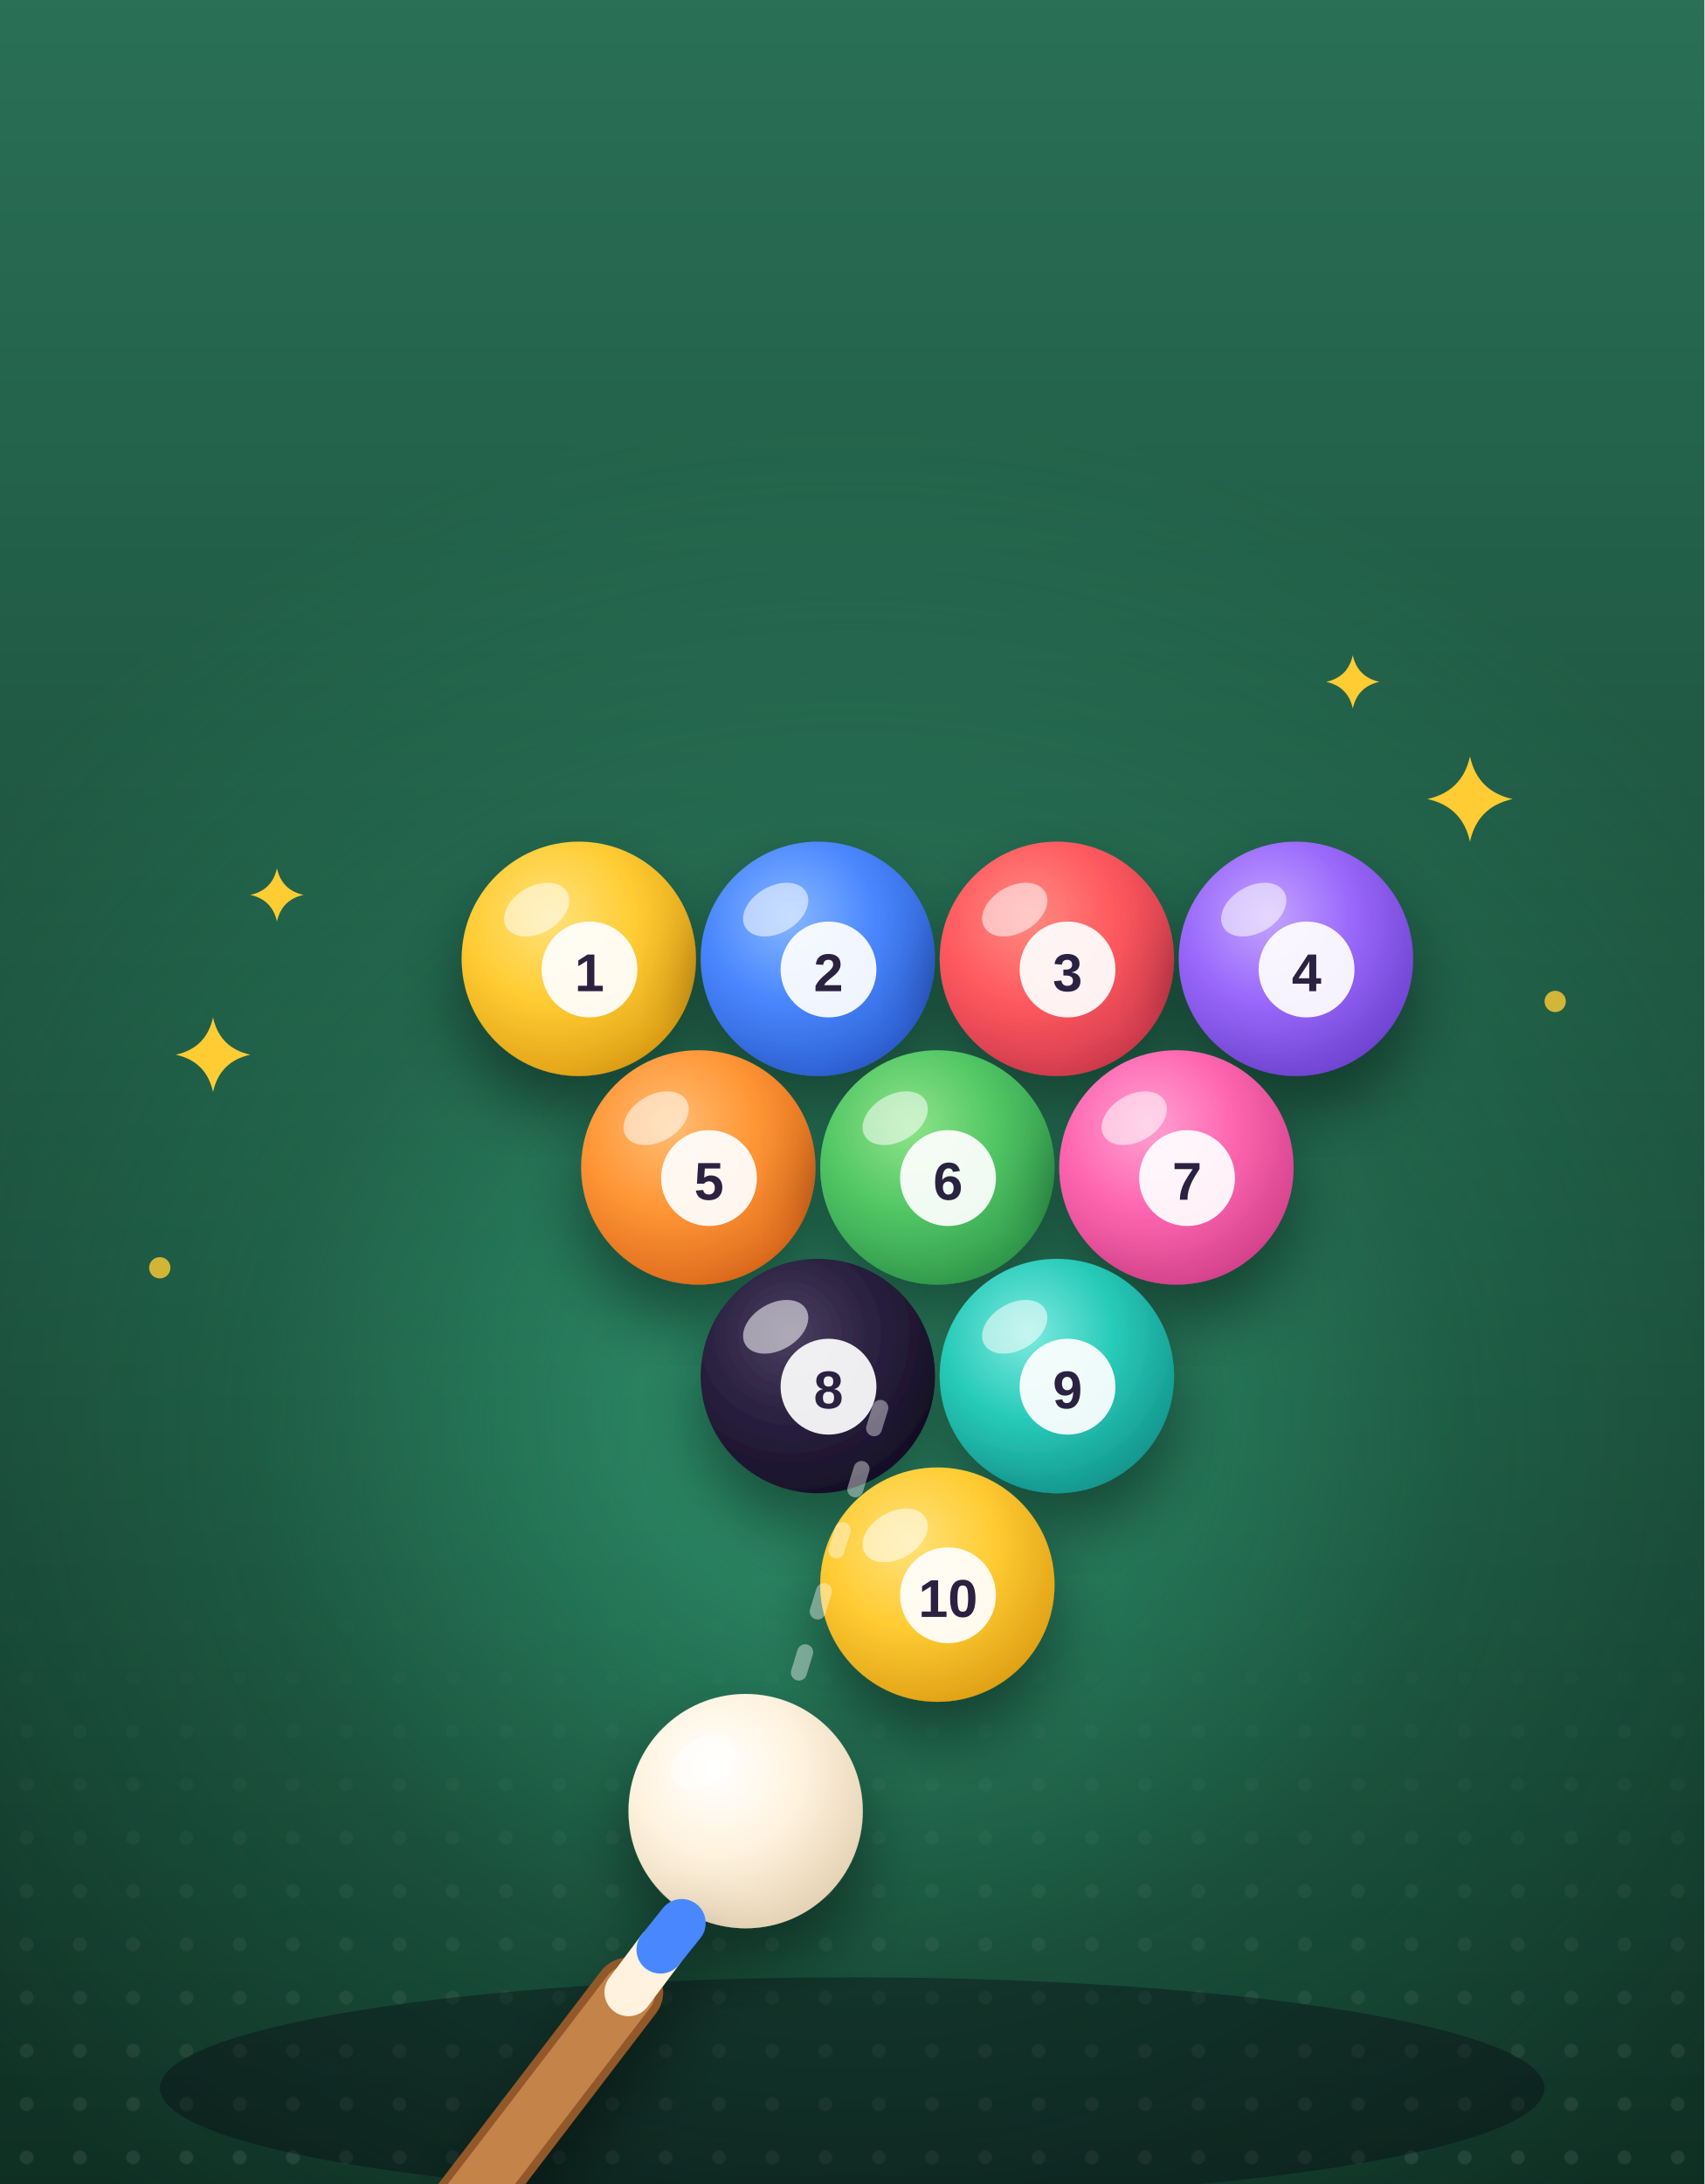
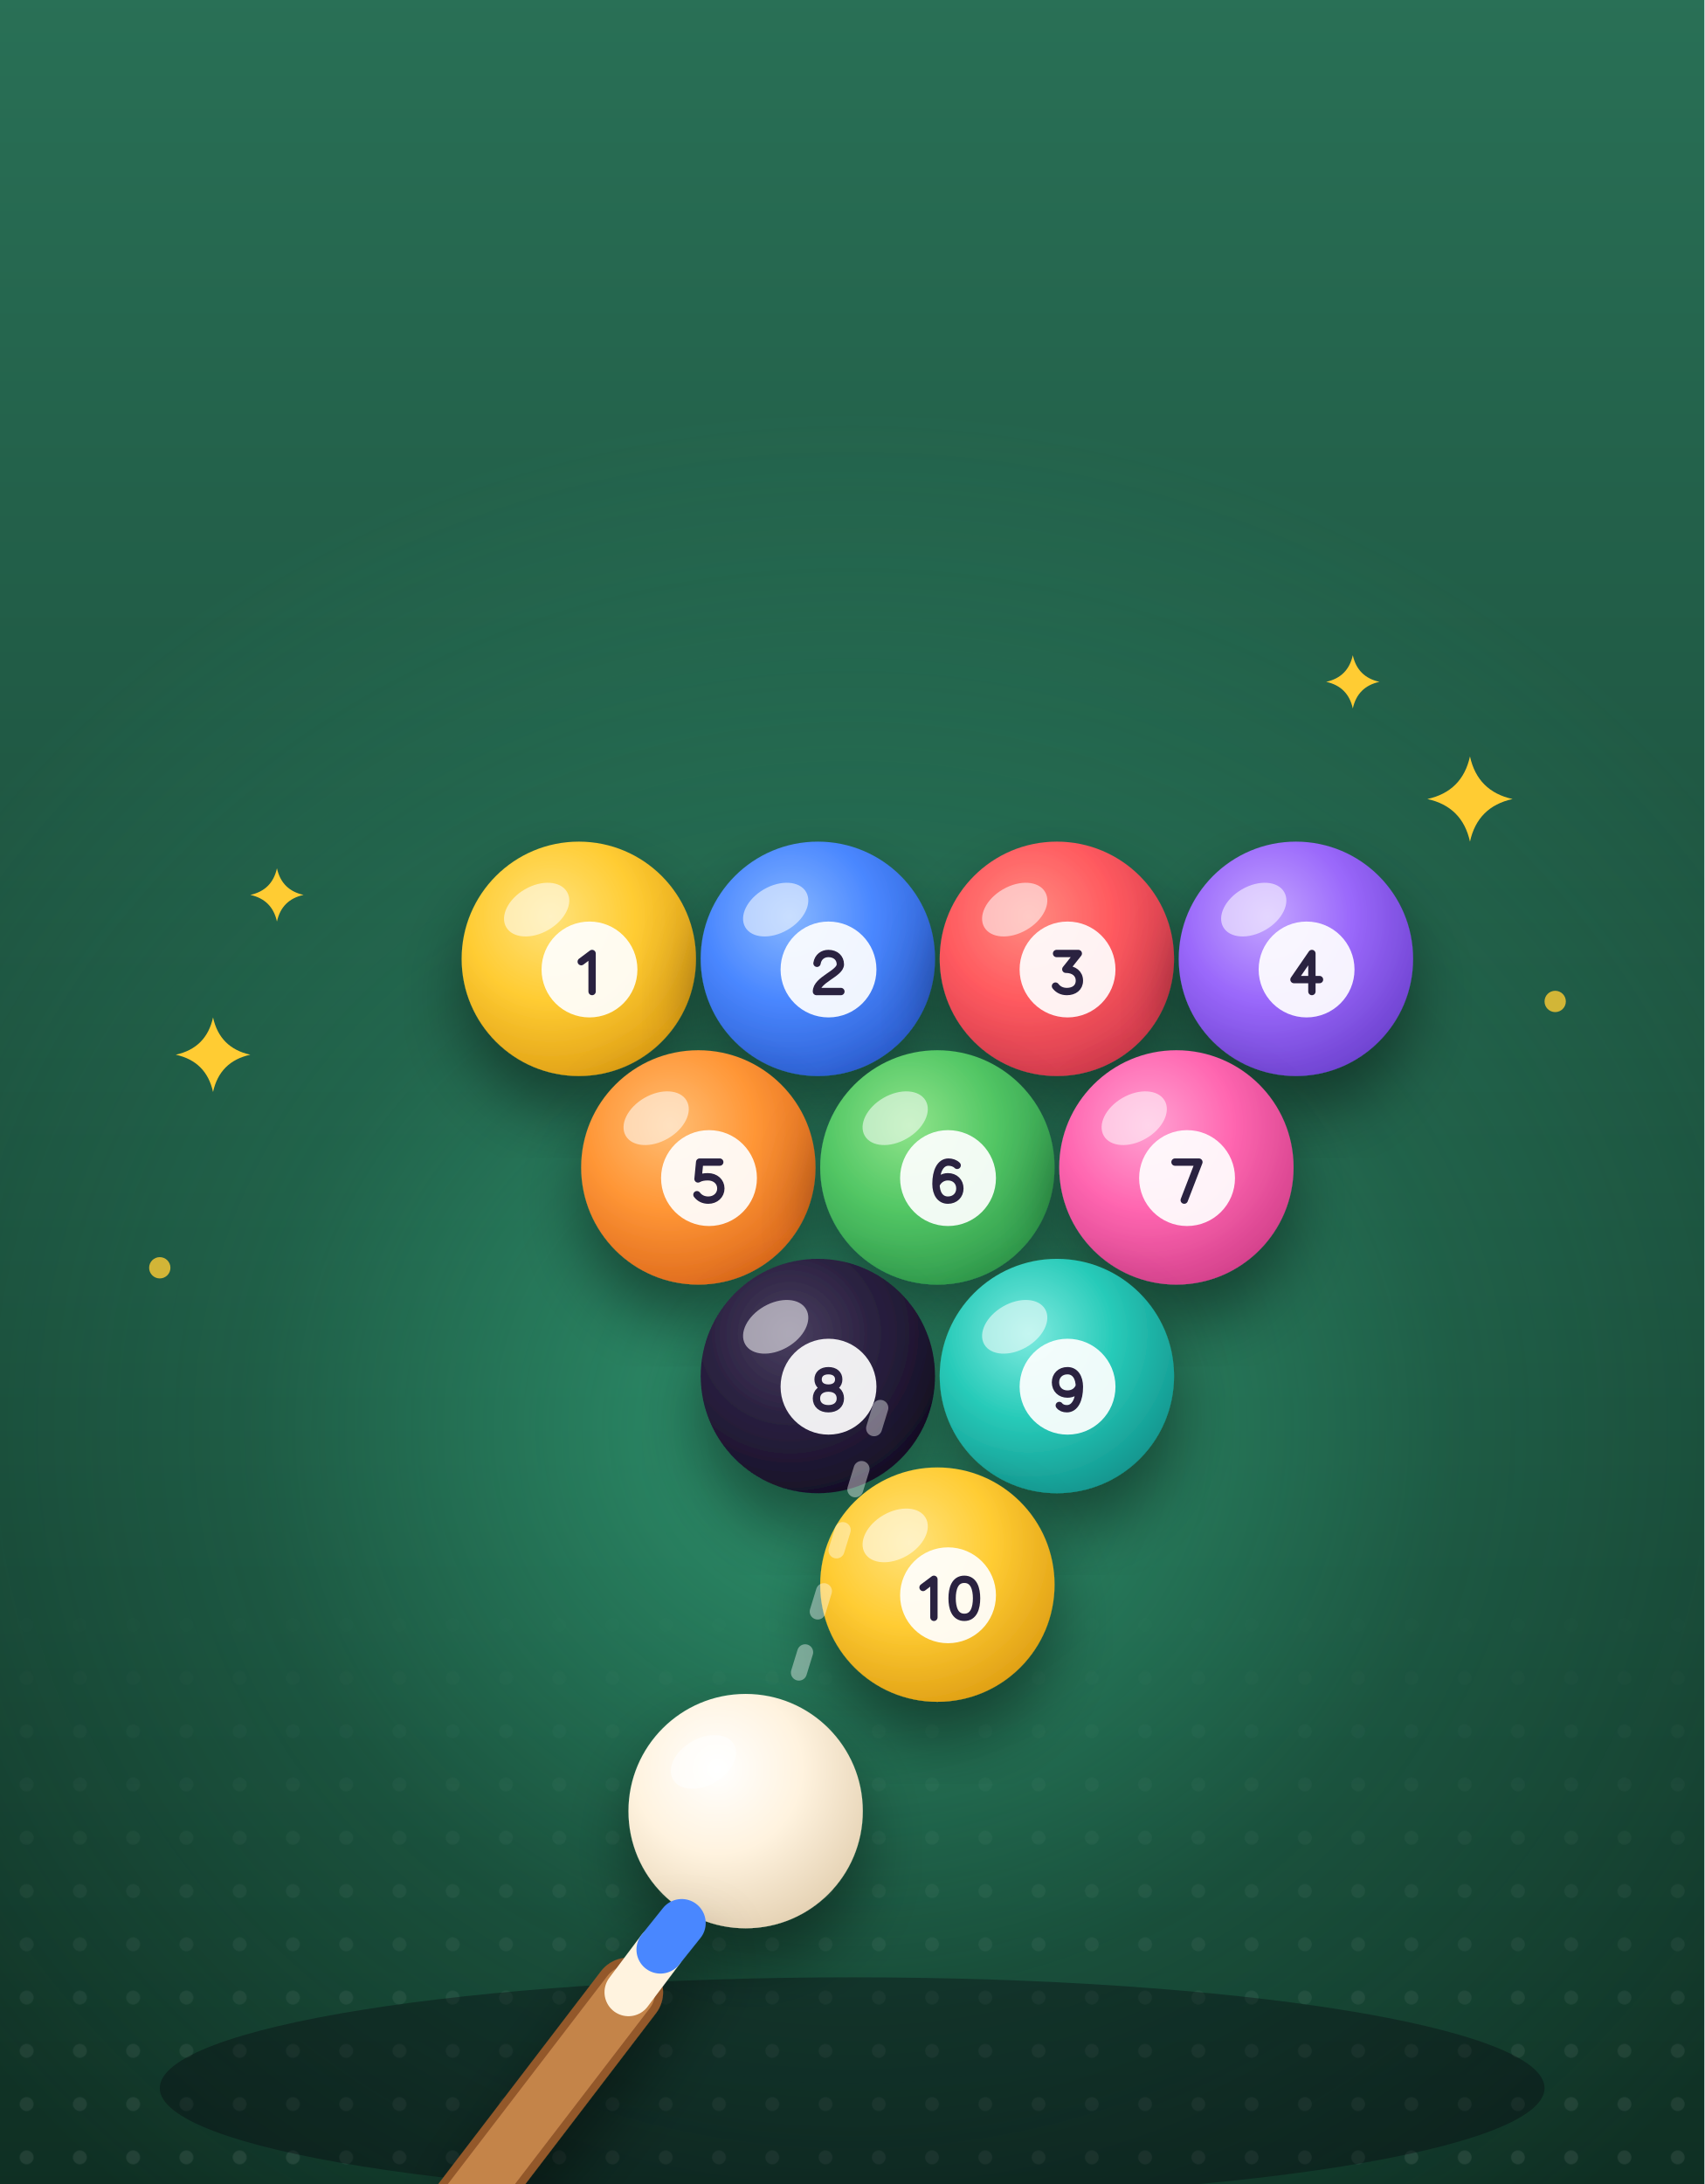
<svg xmlns="http://www.w3.org/2000/svg" viewBox="0 0 320 410" role="img" aria-labelledby="title desc">
  <defs>
    <linearGradient id="bg" x1="0" y1="0" x2="0" y2="1">
      <stop stop-color="#297056" />
      <stop offset="1" stop-color="#0f2f23" />
    </linearGradient>
    <radialGradient id="glow" cx="50%" cy="50%" r="50%">
      <stop stop-color="#44e4a9" stop-opacity=".5" />
      <stop offset=".55" stop-color="#44e4a9" stop-opacity=".14" />
      <stop offset="1" stop-color="#44e4a9" stop-opacity="0" />
    </radialGradient>
    <pattern id="dots" width="10" height="10" patternUnits="userSpaceOnUse">
      <circle cx="5" cy="5" r="1.3" fill="#fff" />
    </pattern>
    <linearGradient id="dotfade" x1="0" y1="0" x2="0" y2="1">
      <stop stop-color="#fff" stop-opacity="0" />
      <stop offset="1" stop-color="#fff" stop-opacity=".9" />
    </linearGradient>
    <mask id="floor">
      <rect x="0" y="300" width="320" height="110" fill="url(#dotfade)" />
    </mask>
    <filter id="drop" x="-25%" y="-25%" width="150%" height="160%">
      <feDropShadow dx="0" dy="7" stdDeviation="6" flood-color="#05030c" flood-opacity=".42" />
    </filter>
    <radialGradient id="sphere-yellow" cx="38%" cy="32%" r="72%">
      <stop stop-color="#ffe27a" />
      <stop offset=".5" stop-color="#ffcc33" />
      <stop offset="1" stop-color="#e0a015" />
    </radialGradient>
    <radialGradient id="sphere-blue" cx="38%" cy="32%" r="72%">
      <stop stop-color="#86b6ff" />
      <stop offset=".5" stop-color="#4a87ff" />
      <stop offset="1" stop-color="#2c5fd2" />
    </radialGradient>
    <radialGradient id="sphere-red" cx="38%" cy="32%" r="72%">
      <stop stop-color="#ff8a80" />
      <stop offset=".5" stop-color="#ff5a5f" />
      <stop offset="1" stop-color="#d23a4d" />
    </radialGradient>
    <radialGradient id="sphere-purple" cx="38%" cy="32%" r="72%">
      <stop stop-color="#c3a4ff" />
      <stop offset=".5" stop-color="#9a68fb" />
      <stop offset="1" stop-color="#6f43d1" />
    </radialGradient>
    <radialGradient id="sphere-orange" cx="38%" cy="32%" r="72%">
      <stop stop-color="#ffbd73" />
      <stop offset=".5" stop-color="#ff9636" />
      <stop offset="1" stop-color="#de6a1c" />
    </radialGradient>
    <radialGradient id="sphere-green" cx="38%" cy="32%" r="72%">
      <stop stop-color="#8fe48a" />
      <stop offset=".5" stop-color="#53c765" />
      <stop offset="1" stop-color="#2f9a4c" />
    </radialGradient>
    <radialGradient id="sphere-pink" cx="38%" cy="32%" r="72%">
      <stop stop-color="#ffa1d2" />
      <stop offset=".5" stop-color="#ff66b0" />
      <stop offset="1" stop-color="#d4418c" />
    </radialGradient>
    <radialGradient id="sphere-ink" cx="38%" cy="32%" r="72%">
      <stop stop-color="#4a3f60" />
      <stop offset=".5" stop-color="#2a2140" />
      <stop offset="1" stop-color="#160f26" />
    </radialGradient>
    <radialGradient id="sphere-teal" cx="38%" cy="32%" r="72%">
      <stop stop-color="#7deadf" />
      <stop offset=".5" stop-color="#28cbb9" />
      <stop offset="1" stop-color="#13968f" />
    </radialGradient>
    <radialGradient id="sphere-cream" cx="38%" cy="32%" r="72%">
      <stop stop-color="#ffffff" />
      <stop offset=".5" stop-color="#fff3df" />
      <stop offset="1" stop-color="#e5d2b4" />
    </radialGradient>
  </defs>
  <rect x="0" y="0" width="320" height="410" fill="url(#bg)" />
  <ellipse cx="160" cy="268" rx="210" ry="190" fill="url(#glow)" />
  <rect x="0" y="300" width="320" height="110" fill="url(#dots)" mask="url(#floor)" opacity="0.09" />
  <path d="M276 142Q277.44 148.56 284 150Q277.44 151.44 276 158Q274.56 151.44 268 150Q274.56 148.56 276 142Z" fill="#ffcc33" />
  <path d="M40 191Q41.26 196.74 47 198Q41.26 199.26 40 205Q38.74 199.26 33 198Q38.74 196.74 40 191Z" fill="#ffcc33" />
  <circle cx="292" cy="188" r="2" fill="#ffcc33" opacity="0.8" />
  <path d="M254 123Q254.9 127.1 259 128Q254.9 128.9 254 133Q253.1 128.9 249 128Q253.1 127.1 254 123Z" fill="#ffcc33" />
  <path d="M52 163Q52.9 167.1 57 168Q52.9 168.9 52 173Q51.1 168.9 47 168Q51.1 167.1 52 163Z" fill="#ffcc33" />
  <circle cx="30" cy="238" r="2" fill="#ffcc33" opacity="0.8" />
  <ellipse cx="160" cy="392" rx="130" ry="20.8" fill="#05030c" opacity="0.35" />
  <g filter="url(#drop)">
    <g>
      <circle cx="108.68" cy="180" r="22" fill="url(#sphere-yellow)" />
      <ellipse cx="100.76" cy="170.76" rx="6.6" ry="4.4" fill="#fff" opacity="0.55" transform="rotate(-30 100.76 170.76)" />
    </g>
    <circle cx="110.68" cy="182" r="9" fill="#fff" opacity="0.92" />
-     <text x="110.68" y="182.6" font-size="10" fill="#2a2140" text-anchor="middle" dominant-baseline="central" font-family="'Arial Rounded MT Bold','Nunito','Helvetica Neue',Arial,sans-serif" font-weight="800">1</text>
+     <g transform="translate(108.11 179) scale(0.51)" stroke="#2a2140" stroke-width="2.7" stroke-linecap="round" stroke-linejoin="round" fill="none">
+       <path d="M2 3 6 0v14" fill="none" />
+     </g>
  </g>
  <g filter="url(#drop)">
    <g>
      <circle cx="153.56" cy="180" r="22" fill="url(#sphere-blue)" />
      <ellipse cx="145.64" cy="170.76" rx="6.6" ry="4.4" fill="#fff" opacity="0.55" transform="rotate(-30 145.64 170.76)" />
    </g>
    <circle cx="155.56" cy="182" r="9" fill="#fff" opacity="0.92" />
-     <text x="155.56" y="182.6" font-size="10" fill="#2a2140" text-anchor="middle" dominant-baseline="central" font-family="'Arial Rounded MT Bold','Nunito','Helvetica Neue',Arial,sans-serif" font-weight="800">2</text>
+     <g transform="translate(152.99 179) scale(0.51)" stroke="#2a2140" stroke-width="2.7" stroke-linecap="round" stroke-linejoin="round" fill="none">
+       <path d="M.8 3.6C1.2 1.2 3 0 5 0c2.6 0 4.4 1.6 4.4 4C9.4 7.4.6 9.6.6 14h9" fill="none" />
+     </g>
  </g>
  <g filter="url(#drop)">
    <g>
      <circle cx="198.44" cy="180" r="22" fill="url(#sphere-red)" />
      <ellipse cx="190.52" cy="170.76" rx="6.6" ry="4.4" fill="#fff" opacity="0.55" transform="rotate(-30 190.52 170.76)" />
    </g>
    <circle cx="200.44" cy="182" r="9" fill="#fff" opacity="0.92" />
-     <text x="200.44" y="182.6" font-size="10" fill="#2a2140" text-anchor="middle" dominant-baseline="central" font-family="'Arial Rounded MT Bold','Nunito','Helvetica Neue',Arial,sans-serif" font-weight="800">3</text>
+     <g transform="translate(197.87 179) scale(0.51)" stroke="#2a2140" stroke-width="2.7" stroke-linecap="round" stroke-linejoin="round" fill="none">
+       <path d="M1 0h8L4.4 5.8c3 0 5 1.6 5 4.2S7.4 14 4.8 14C3 14 1.6 13.3.6 12" fill="none" />
+     </g>
  </g>
  <g filter="url(#drop)">
    <g>
      <circle cx="243.32" cy="180" r="22" fill="url(#sphere-purple)" />
      <ellipse cx="235.4" cy="170.76" rx="6.6" ry="4.4" fill="#fff" opacity="0.55" transform="rotate(-30 235.4 170.76)" />
    </g>
    <circle cx="245.32" cy="182" r="9" fill="#fff" opacity="0.92" />
-     <text x="245.32" y="182.6" font-size="10" fill="#2a2140" text-anchor="middle" dominant-baseline="central" font-family="'Arial Rounded MT Bold','Nunito','Helvetica Neue',Arial,sans-serif" font-weight="800">4</text>
+     <g transform="translate(242.75 179) scale(0.51)" stroke="#2a2140" stroke-width="2.7" stroke-linecap="round" stroke-linejoin="round" fill="none">
+       <path d="M7 14V0L.4 9.6h9.4" fill="none" />
+     </g>
  </g>
  <g filter="url(#drop)">
    <g>
      <circle cx="131.12" cy="219.16" r="22" fill="url(#sphere-orange)" />
      <ellipse cx="123.2" cy="209.92" rx="6.6" ry="4.4" fill="#fff" opacity="0.55" transform="rotate(-30 123.2 209.92)" />
    </g>
    <circle cx="133.12" cy="221.16" r="9" fill="#fff" opacity="0.92" />
-     <text x="133.12" y="221.76" font-size="10" fill="#2a2140" text-anchor="middle" dominant-baseline="central" font-family="'Arial Rounded MT Bold','Nunito','Helvetica Neue',Arial,sans-serif" font-weight="800">5</text>
+     <g transform="translate(130.55 218.16) scale(0.51)" stroke="#2a2140" stroke-width="2.7" stroke-linecap="round" stroke-linejoin="round" fill="none">
+       <path d="M9 0H1.6L1 6.2c1-.6 2.3-.8 3.6-.8 2.8 0 4.8 1.8 4.8 4.3S7.4 14 4.8 14C3 14 1.6 13.3.6 12" fill="none" />
+     </g>
  </g>
  <g filter="url(#drop)">
    <g>
      <circle cx="176" cy="219.16" r="22" fill="url(#sphere-green)" />
      <ellipse cx="168.08" cy="209.92" rx="6.6" ry="4.4" fill="#fff" opacity="0.55" transform="rotate(-30 168.08 209.92)" />
    </g>
    <circle cx="178" cy="221.16" r="9" fill="#fff" opacity="0.92" />
-     <text x="178" y="221.76" font-size="10" fill="#2a2140" text-anchor="middle" dominant-baseline="central" font-family="'Arial Rounded MT Bold','Nunito','Helvetica Neue',Arial,sans-serif" font-weight="800">6</text>
+     <g transform="translate(175.43 218.16) scale(0.51)" stroke="#2a2140" stroke-width="2.7" stroke-linecap="round" stroke-linejoin="round" fill="none">
+       <path d="M8.4 1.2C7.6.4 6.4 0 5.2 0 2.2 0 .6 3.4.6 8c0 3.6 1.6 6 4.4 6 2.6 0 4.4-1.8 4.4-4.3S7.6 5.4 5 5.4C3 5.4 1.4 6.6.7 8.2" fill="none" />
+     </g>
  </g>
  <g filter="url(#drop)">
    <g>
      <circle cx="220.88" cy="219.16" r="22" fill="url(#sphere-pink)" />
      <ellipse cx="212.96" cy="209.92" rx="6.6" ry="4.4" fill="#fff" opacity="0.55" transform="rotate(-30 212.96 209.92)" />
    </g>
    <circle cx="222.88" cy="221.16" r="9" fill="#fff" opacity="0.92" />
-     <text x="222.88" y="221.76" font-size="10" fill="#2a2140" text-anchor="middle" dominant-baseline="central" font-family="'Arial Rounded MT Bold','Nunito','Helvetica Neue',Arial,sans-serif" font-weight="800">7</text>
+     <g transform="translate(220.31 218.16) scale(0.51)" stroke="#2a2140" stroke-width="2.7" stroke-linecap="round" stroke-linejoin="round" fill="none">
+       <path d="M.6 0h8.8L4 14" fill="none" />
+     </g>
  </g>
  <g filter="url(#drop)">
    <g>
      <circle cx="153.56" cy="258.32" r="22" fill="url(#sphere-ink)" />
      <ellipse cx="145.64" cy="249.08" rx="6.6" ry="4.4" fill="#fff" opacity="0.55" transform="rotate(-30 145.64 249.08)" />
    </g>
    <circle cx="155.56" cy="260.32" r="9" fill="#fff" opacity="0.92" />
-     <text x="155.56" y="260.92" font-size="10" fill="#2a2140" text-anchor="middle" dominant-baseline="central" font-family="'Arial Rounded MT Bold','Nunito','Helvetica Neue',Arial,sans-serif" font-weight="800">8</text>
+     <g transform="translate(152.99 257.32) scale(0.51)" stroke="#2a2140" stroke-width="2.7" stroke-linecap="round" stroke-linejoin="round" fill="none">
+       <path d="M5 6.4C2.6 6.4 1.2 5.1 1.2 3.2S2.6 0 5 0s3.8 1.3 3.8 3.2S7.4 6.4 5 6.4Zm0 0c2.7 0 4.4 1.5 4.4 3.8S7.7 14 5 14 .6 12.5.6 10.2 2.3 6.4 5 6.4Z" fill="none" />
+     </g>
  </g>
  <g filter="url(#drop)">
    <g>
      <circle cx="198.44" cy="258.32" r="22" fill="url(#sphere-teal)" />
      <ellipse cx="190.52" cy="249.08" rx="6.6" ry="4.4" fill="#fff" opacity="0.55" transform="rotate(-30 190.52 249.08)" />
    </g>
    <circle cx="200.44" cy="260.32" r="9" fill="#fff" opacity="0.92" />
-     <text x="200.44" y="260.92" font-size="10" fill="#2a2140" text-anchor="middle" dominant-baseline="central" font-family="'Arial Rounded MT Bold','Nunito','Helvetica Neue',Arial,sans-serif" font-weight="800">9</text>
+     <g transform="translate(197.87 257.32) scale(0.51)" stroke="#2a2140" stroke-width="2.7" stroke-linecap="round" stroke-linejoin="round" fill="none">
+       <path d="M9.4 5.6C8.7 7.6 7 8.6 5 8.6 2.4 8.6.6 6.8.6 4.3S2.4 0 5 0c2.8 0 4.4 2.4 4.4 6 0 4.6-1.6 8-4.6 8-1.2 0-2.2-.4-2.8-1.2" fill="none" />
+     </g>
  </g>
  <g filter="url(#drop)">
    <g>
      <circle cx="176" cy="297.48" r="22" fill="url(#sphere-yellow)" />
      <ellipse cx="168.08" cy="288.24" rx="6.6" ry="4.4" fill="#fff" opacity="0.55" transform="rotate(-30 168.08 288.24)" />
    </g>
    <circle cx="178" cy="299.48" r="9" fill="#fff" opacity="0.92" />
-     <text x="178" y="300.08" font-size="10" fill="#2a2140" text-anchor="middle" dominant-baseline="central" font-family="'Arial Rounded MT Bold','Nunito','Helvetica Neue',Arial,sans-serif" font-weight="800">10</text>
+     <g transform="translate(172.29 296.48) scale(0.51)" stroke="#2a2140" stroke-width="2.7" stroke-linecap="round" stroke-linejoin="round" fill="none">
+       <path d="M2 3 6 0v14" fill="none" />
+       <path d="M5 0C1.5 0 .5 3.5.5 7s1 7 4.5 7 4.5-3.5 4.5-7S8.5 0 5 0Z" fill="none" transform="translate(12.2 0)" />
+     </g>
  </g>
  <path d="M150 314L166 262" fill="none" stroke="#fff" stroke-width="3" stroke-linecap="round" stroke-linejoin="round" opacity="0.4" stroke-dasharray="4 8" />
  <g filter="url(#drop)">
    <g>
      <circle cx="140" cy="340" r="22" fill="url(#sphere-cream)" />
      <ellipse cx="132.08" cy="330.76" rx="6.6" ry="4.4" fill="#fff" opacity="0.55" transform="rotate(-30 132.08 330.76)" />
    </g>
  </g>
  <g filter="url(#drop)">
    <path d="M118 374L40 476" fill="none" stroke="#93582c" stroke-width="13" stroke-linecap="round" stroke-linejoin="round" />
    <path d="M118 374L72 434" fill="none" stroke="#c4844a" stroke-width="10" stroke-linecap="round" stroke-linejoin="round" />
    <path d="M124 366L118 374" fill="none" stroke="#fff3df" stroke-width="9" stroke-linecap="round" stroke-linejoin="round" />
    <path d="M128 361L124 366" fill="none" stroke="#4a87ff" stroke-width="9" stroke-linecap="round" stroke-linejoin="round" />
  </g>
</svg>
